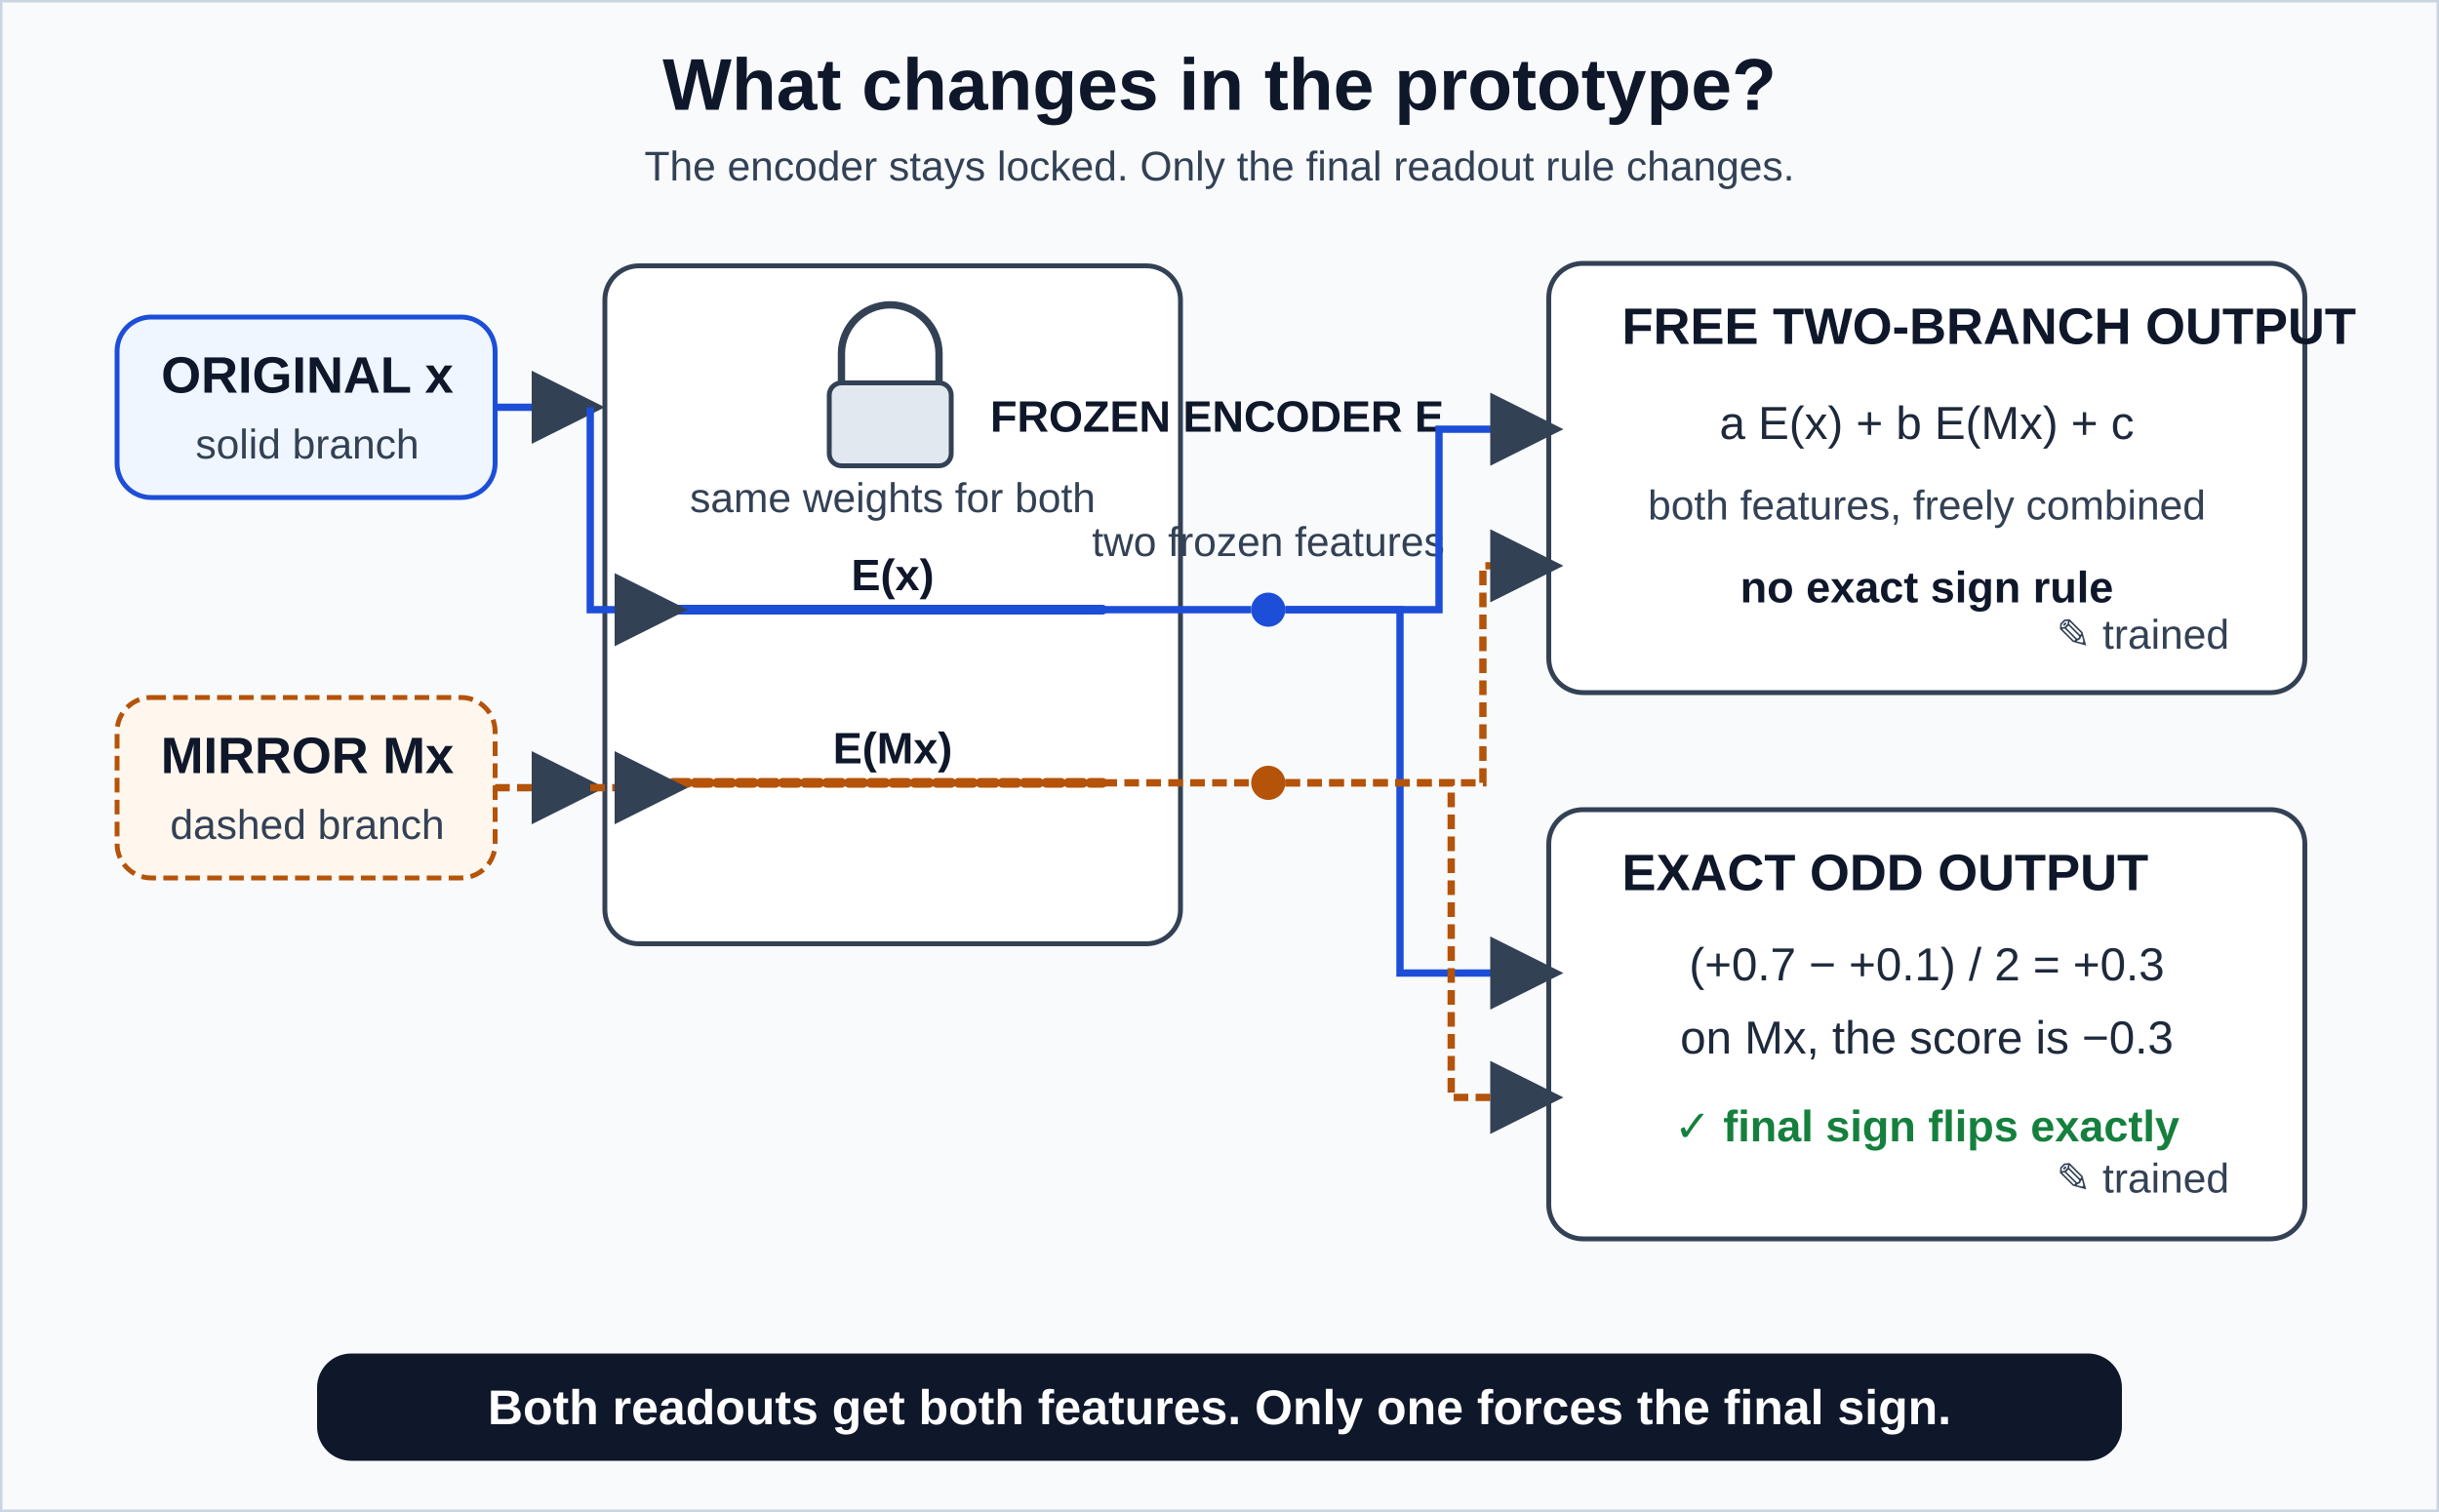
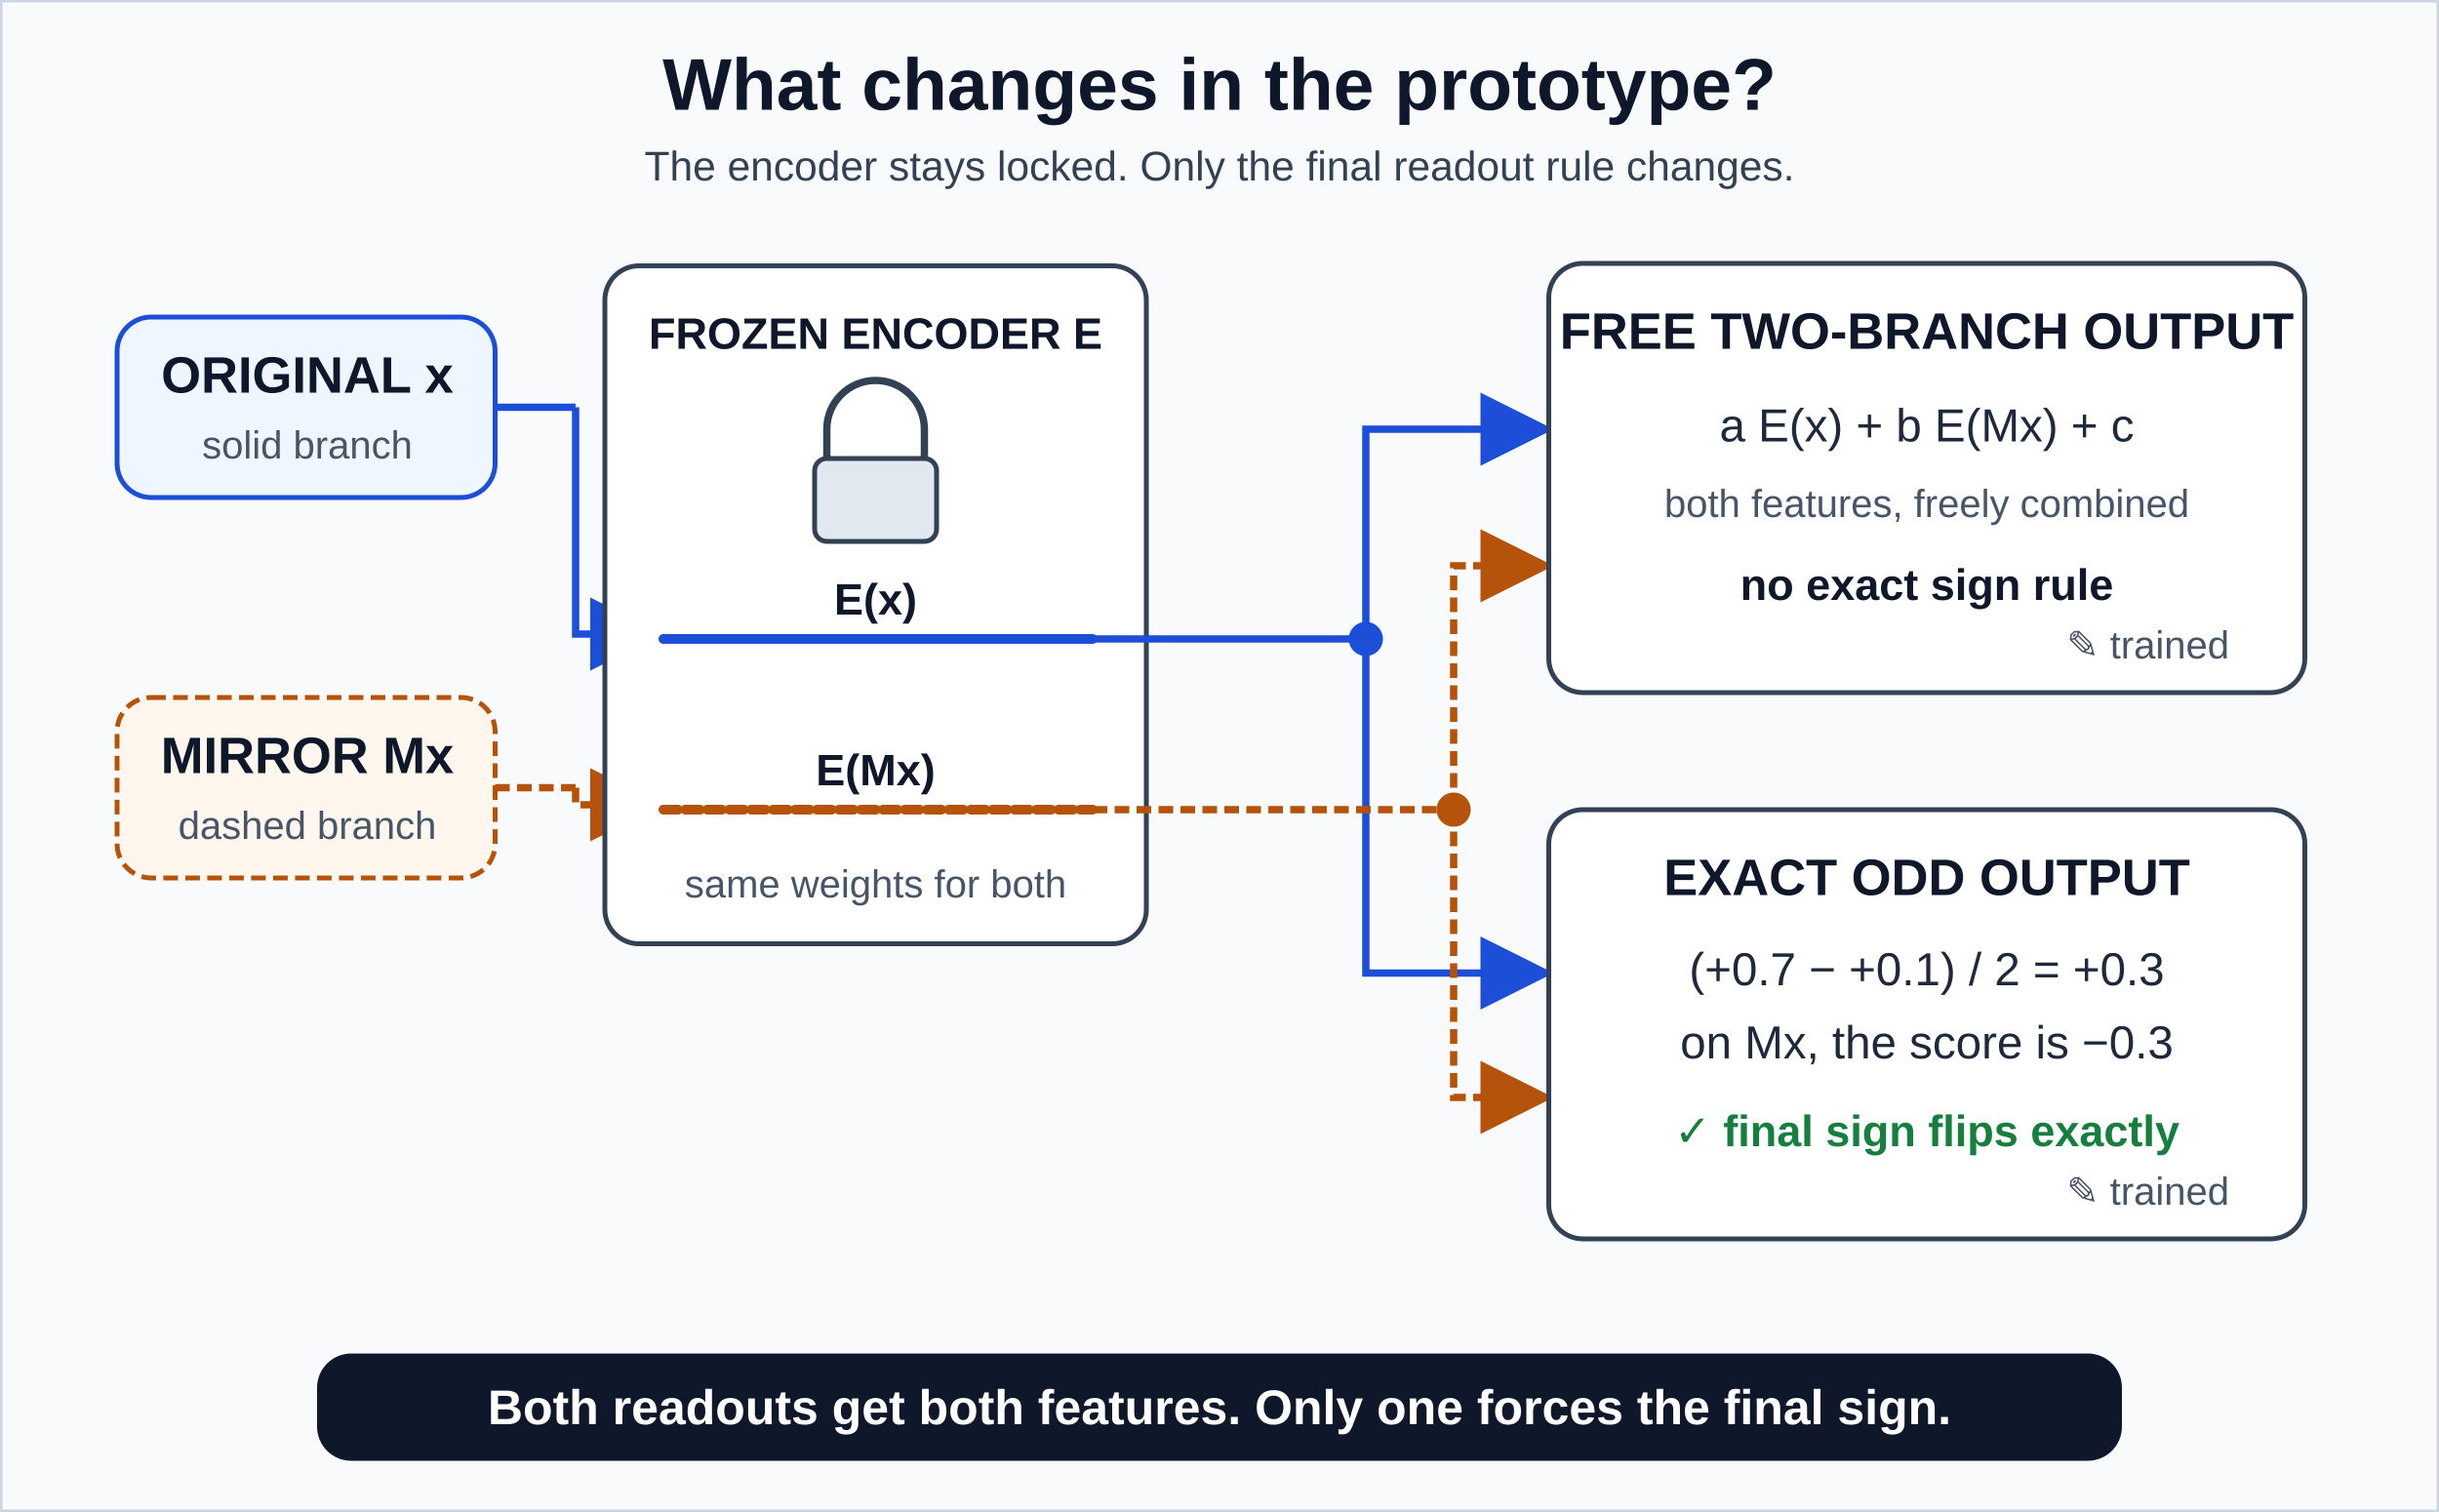
<svg xmlns="http://www.w3.org/2000/svg" width="1000" height="620" viewBox="0 0 1000 620" role="img" aria-labelledby="title desc">
  <defs>
    <marker id="arrow" markerWidth="10" markerHeight="10" refX="8" refY="5" orient="auto">
      <path d="M0 0 L10 5 L0 10 Z" fill="#334155" />
    </marker>
+     <marker id="arrow-b" markerWidth="10" markerHeight="10" refX="8" refY="5" orient="auto">
+       <path d="M0 0 L10 5 L0 10 Z" fill="#1d4ed8" />
+     </marker>
+     <marker id="arrow-o" markerWidth="10" markerHeight="10" refX="8" refY="5" orient="auto">
+       <path d="M0 0 L10 5 L0 10 Z" fill="#b45309" />
+     </marker>
    <style>
      .title{font:700 30px Arial,sans-serif;fill:#0f172a}.head{font:700 21px Arial,sans-serif;fill:#0f172a}
      .body{font:19px Arial,sans-serif;fill:#1e293b}.note{font:17px Arial,sans-serif;fill:#334155}
+       .mini{font:16px Arial,sans-serif;fill:#475569}
      .strong{font:700 18px Arial,sans-serif;fill:#0f172a}.good{font:700 18px Arial,sans-serif;fill:#15803d}.bar{font:700 20px Arial,sans-serif;fill:#fff}
    </style>
  </defs>
  <rect width="1000" height="620" fill="#f8fafc" />
  <rect x="0.5" y="0.5" width="999" height="619" fill="none" stroke="#cbd5e1" />
  <text x="500" y="45" text-anchor="middle" class="title">What changes in the prototype?</text>
  <text x="500" y="74" text-anchor="middle" class="note">The encoder stays locked. Only the final readout rule changes.</text>
  <rect x="48" y="130" width="155" height="74" rx="14" fill="#eff6ff" stroke="#1d4ed8" stroke-width="2" />
  <text x="126" y="161" text-anchor="middle" class="head">ORIGINAL x</text>
-   <text x="126" y="188" text-anchor="middle" class="note">solid branch</text>
+   <text x="126" y="188" text-anchor="middle" class="mini">solid branch</text>
  <rect x="48" y="286" width="155" height="74" rx="14" fill="#fff7ed" stroke="#b45309" stroke-width="2" stroke-dasharray="6 3" />
  <text x="126" y="317" text-anchor="middle" class="head">MIRROR Mx</text>
-   <text x="126" y="344" text-anchor="middle" class="note">dashed branch</text>
-   <path d="M203 167 H242" fill="none" stroke="#1d4ed8" stroke-width="3" marker-end="url(#arrow)" />
-   <path d="M203 323 H242" fill="none" stroke="#b45309" stroke-width="3" stroke-dasharray="6 3" marker-end="url(#arrow)" />
-   <rect x="248" y="109" width="236" height="278" rx="14" fill="#fff" stroke="#334155" stroke-width="2" />
-   <path d="M345 145 v13 h40 v-13 a20 20 0 0 0 -40 0" fill="none" stroke="#334155" stroke-width="3" stroke-linecap="round" />
-   <rect x="340" y="157" width="50" height="34" rx="5" fill="#e2e8f0" stroke="#334155" stroke-width="2" />
-   <text x="406" y="177" class="strong">FROZEN ENCODER E</text>
-   <text x="366" y="210" text-anchor="middle" class="note">same weights for both</text>
-   <path d="M276 250 H452" fill="none" stroke="#1d4ed8" stroke-width="4" stroke-linecap="round" />
-   <text x="366" y="242" text-anchor="middle" class="strong">E(x)</text>
-   <path d="M276 321 H452" fill="none" stroke="#b45309" stroke-width="4" stroke-dasharray="6 3" stroke-linecap="round" />
-   <text x="366" y="313" text-anchor="middle" class="strong">E(Mx)</text>
-   <path d="M242 167 V250 H276" fill="none" stroke="#1d4ed8" stroke-width="3" marker-end="url(#arrow)" />
-   <path d="M242 323 H276" fill="none" stroke="#b45309" stroke-width="3" stroke-dasharray="6 3" marker-end="url(#arrow)" />
-   <circle cx="520" cy="250" r="7" fill="#1d4ed8" />
-   <circle cx="520" cy="321" r="7" fill="#b45309" />
-   <text x="520" y="228" text-anchor="middle" class="note">two frozen features</text>
-   <path d="M452 250 H513" fill="none" stroke="#1d4ed8" stroke-width="3" />
-   <path d="M452 321 H513" fill="none" stroke="#b45309" stroke-width="3" stroke-dasharray="6 3" />
+   <text x="126" y="344" text-anchor="middle" class="mini">dashed branch</text>
+   <path d="M203 167 H236" fill="none" stroke="#1d4ed8" stroke-width="3" />
+   <path d="M236 167 V260 H266" fill="none" stroke="#1d4ed8" stroke-width="3" marker-end="url(#arrow-b)" />
+   <path d="M203 323 H236" fill="none" stroke="#b45309" stroke-width="3" stroke-dasharray="6 3" />
+   <path d="M236 323 V330 H266" fill="none" stroke="#b45309" stroke-width="3" stroke-dasharray="6 3" marker-end="url(#arrow-o)" />
+   <rect x="248" y="109" width="222" height="278" rx="14" fill="#fff" stroke="#334155" stroke-width="2" />
+   <text x="359" y="143" text-anchor="middle" class="strong">FROZEN ENCODER E</text>
+   <path d="M339 176 v13 h40 v-13 a20 20 0 0 0 -40 0" fill="none" stroke="#334155" stroke-width="3" stroke-linecap="round" />
+   <rect x="334" y="188" width="50" height="34" rx="5" fill="#e2e8f0" stroke="#334155" stroke-width="2" />
+   <text x="359" y="252" text-anchor="middle" class="strong">E(x)</text>
+   <path d="M272 262 H448" fill="none" stroke="#1d4ed8" stroke-width="4" stroke-linecap="round" />
+   <text x="359" y="322" text-anchor="middle" class="strong">E(Mx)</text>
+   <path d="M272 332 H448" fill="none" stroke="#b45309" stroke-width="4" stroke-dasharray="6 3" stroke-linecap="round" />
+   <text x="359" y="368" text-anchor="middle" class="mini">same weights for both</text>
+   <path d="M448 262 H560" fill="none" stroke="#1d4ed8" stroke-width="3" />
+   <path d="M560 262 V176 H631" fill="none" stroke="#1d4ed8" stroke-width="3" marker-end="url(#arrow-b)" />
+   <path d="M560 262 V399 H631" fill="none" stroke="#1d4ed8" stroke-width="3" marker-end="url(#arrow-b)" />
+   <circle cx="560" cy="262" r="7" fill="#1d4ed8" />
+   <path d="M448 332 H596" fill="none" stroke="#b45309" stroke-width="3" stroke-dasharray="6 3" />
+   <path d="M596 332 V232 H631" fill="none" stroke="#b45309" stroke-width="3" stroke-dasharray="6 3" marker-end="url(#arrow-o)" />
+   <path d="M596 332 V450 H631" fill="none" stroke="#b45309" stroke-width="3" stroke-dasharray="6 3" marker-end="url(#arrow-o)" />
+   <circle cx="596" cy="332" r="7" fill="#b45309" />
  <rect x="635" y="108" width="310" height="176" rx="14" fill="#fff" stroke="#334155" stroke-width="2" />
-   <text x="665" y="141" class="head">FREE TWO-BRANCH OUTPUT</text>
-   <text x="790" y="180" text-anchor="middle" class="body">a E(x) + b E(Mx) + c</text>
-   <text x="790" y="213" text-anchor="middle" class="note">both features, freely combined</text>
-   <text x="790" y="247" text-anchor="middle" class="strong">no exact sign rule</text>
-   <text x="914" y="266" text-anchor="end" class="note">✎ trained</text>
-   <path d="M527 250 H590 V176 H635" fill="none" stroke="#1d4ed8" stroke-width="3" marker-end="url(#arrow)" />
-   <path d="M527 321 H608 V232 H635" fill="none" stroke="#b45309" stroke-width="3" stroke-dasharray="6 3" marker-end="url(#arrow)" />
+   <text x="790" y="143" text-anchor="middle" class="head">FREE TWO-BRANCH OUTPUT</text>
+   <text x="790" y="181" text-anchor="middle" class="body">a E(x) + b E(Mx) + c</text>
+   <text x="790" y="212" text-anchor="middle" class="mini">both features, freely combined</text>
+   <text x="790" y="246" text-anchor="middle" class="strong">no exact sign rule</text>
+   <text x="914" y="270" text-anchor="end" class="mini">✎ trained</text>
  <rect x="635" y="332" width="310" height="176" rx="14" fill="#fff" stroke="#334155" stroke-width="2" />
-   <text x="665" y="365" class="head">EXACT ODD OUTPUT</text>
-   <text x="790" y="402" text-anchor="middle" class="body">(+0.7 − +0.1) / 2 = +0.3</text>
-   <text x="790" y="432" text-anchor="middle" class="body">on Mx, the score is −0.3</text>
-   <text x="790" y="468" text-anchor="middle" class="good">✓ final sign flips exactly</text>
-   <text x="914" y="489" text-anchor="end" class="note">✎ trained</text>
-   <path d="M527 250 H574 V399 H635" fill="none" stroke="#1d4ed8" stroke-width="3" marker-end="url(#arrow)" />
-   <path d="M527 321 H595 V450 H635" fill="none" stroke="#b45309" stroke-width="3" stroke-dasharray="6 3" marker-end="url(#arrow)" />
+   <text x="790" y="367" text-anchor="middle" class="head">EXACT ODD OUTPUT</text>
+   <text x="790" y="404" text-anchor="middle" class="body">(+0.7 − +0.1) / 2 = +0.3</text>
+   <text x="790" y="434" text-anchor="middle" class="body">on Mx, the score is −0.3</text>
+   <text x="790" y="470" text-anchor="middle" class="good">✓ final sign flips exactly</text>
+   <text x="914" y="494" text-anchor="end" class="mini">✎ trained</text>
  <rect x="130" y="555" width="740" height="44" rx="14" fill="#0f172a" />
  <text x="500" y="584" text-anchor="middle" class="bar">Both readouts get both features. Only one forces the final sign.</text>
</svg>
